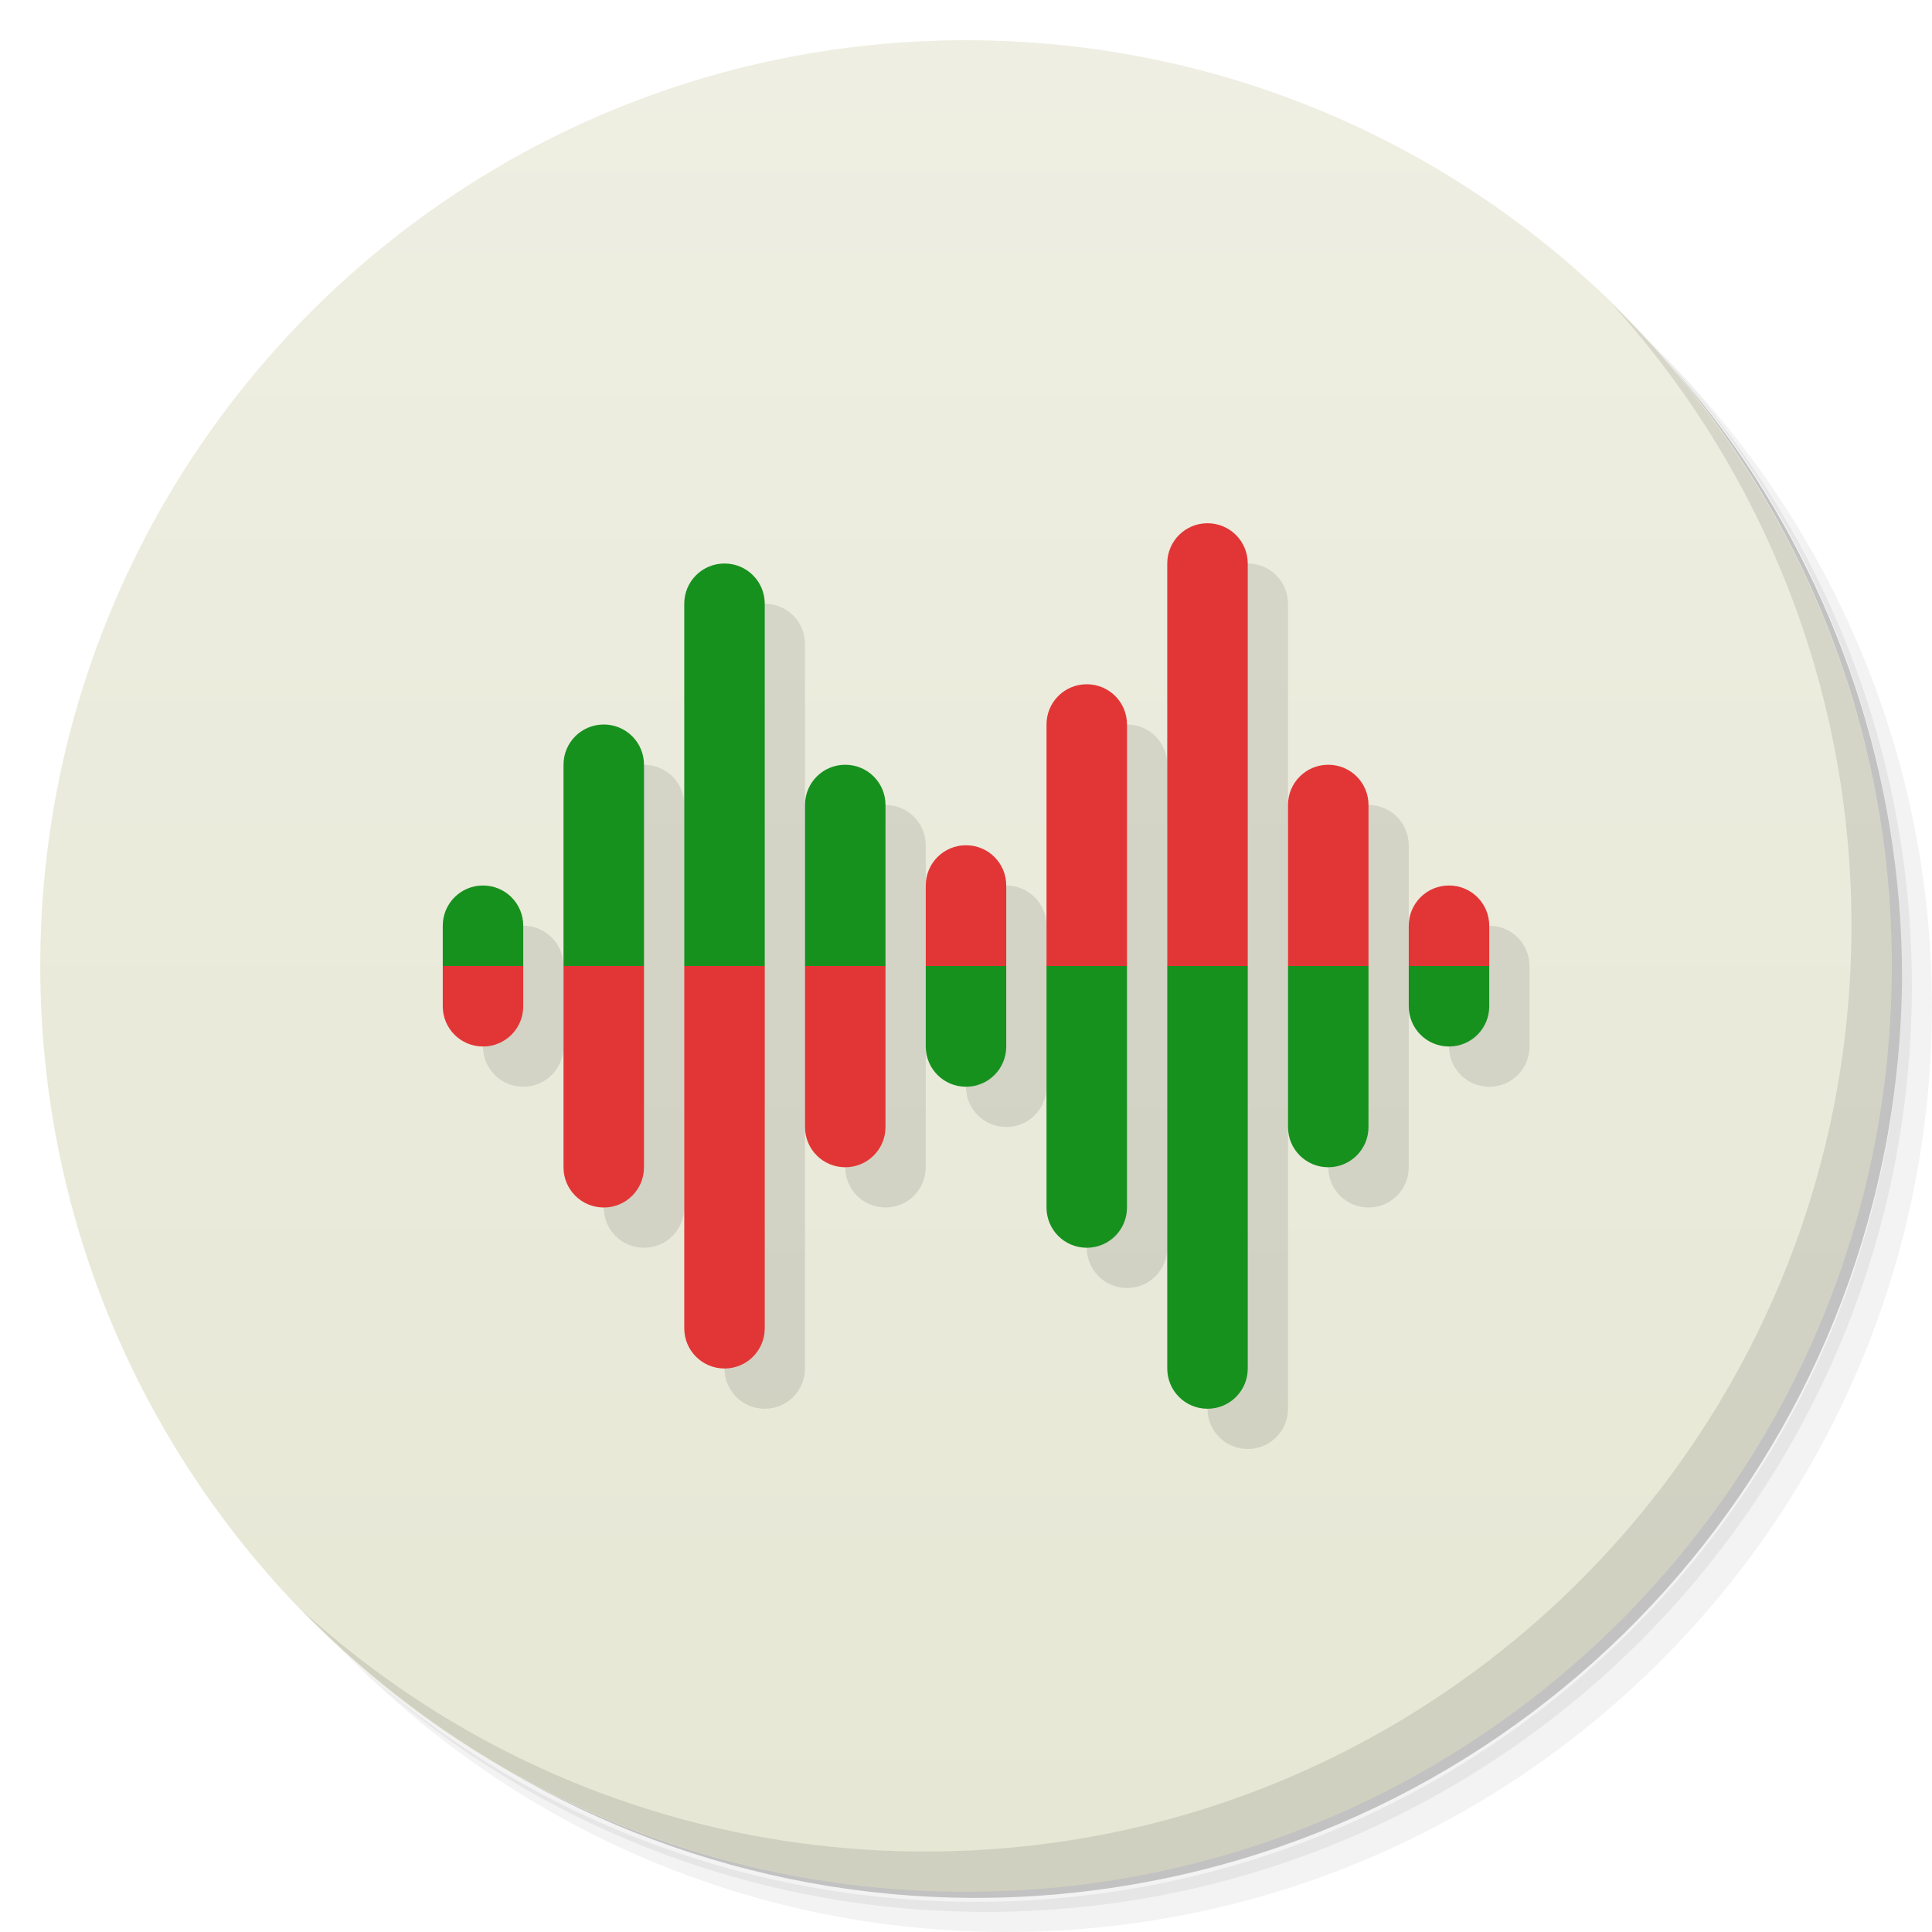
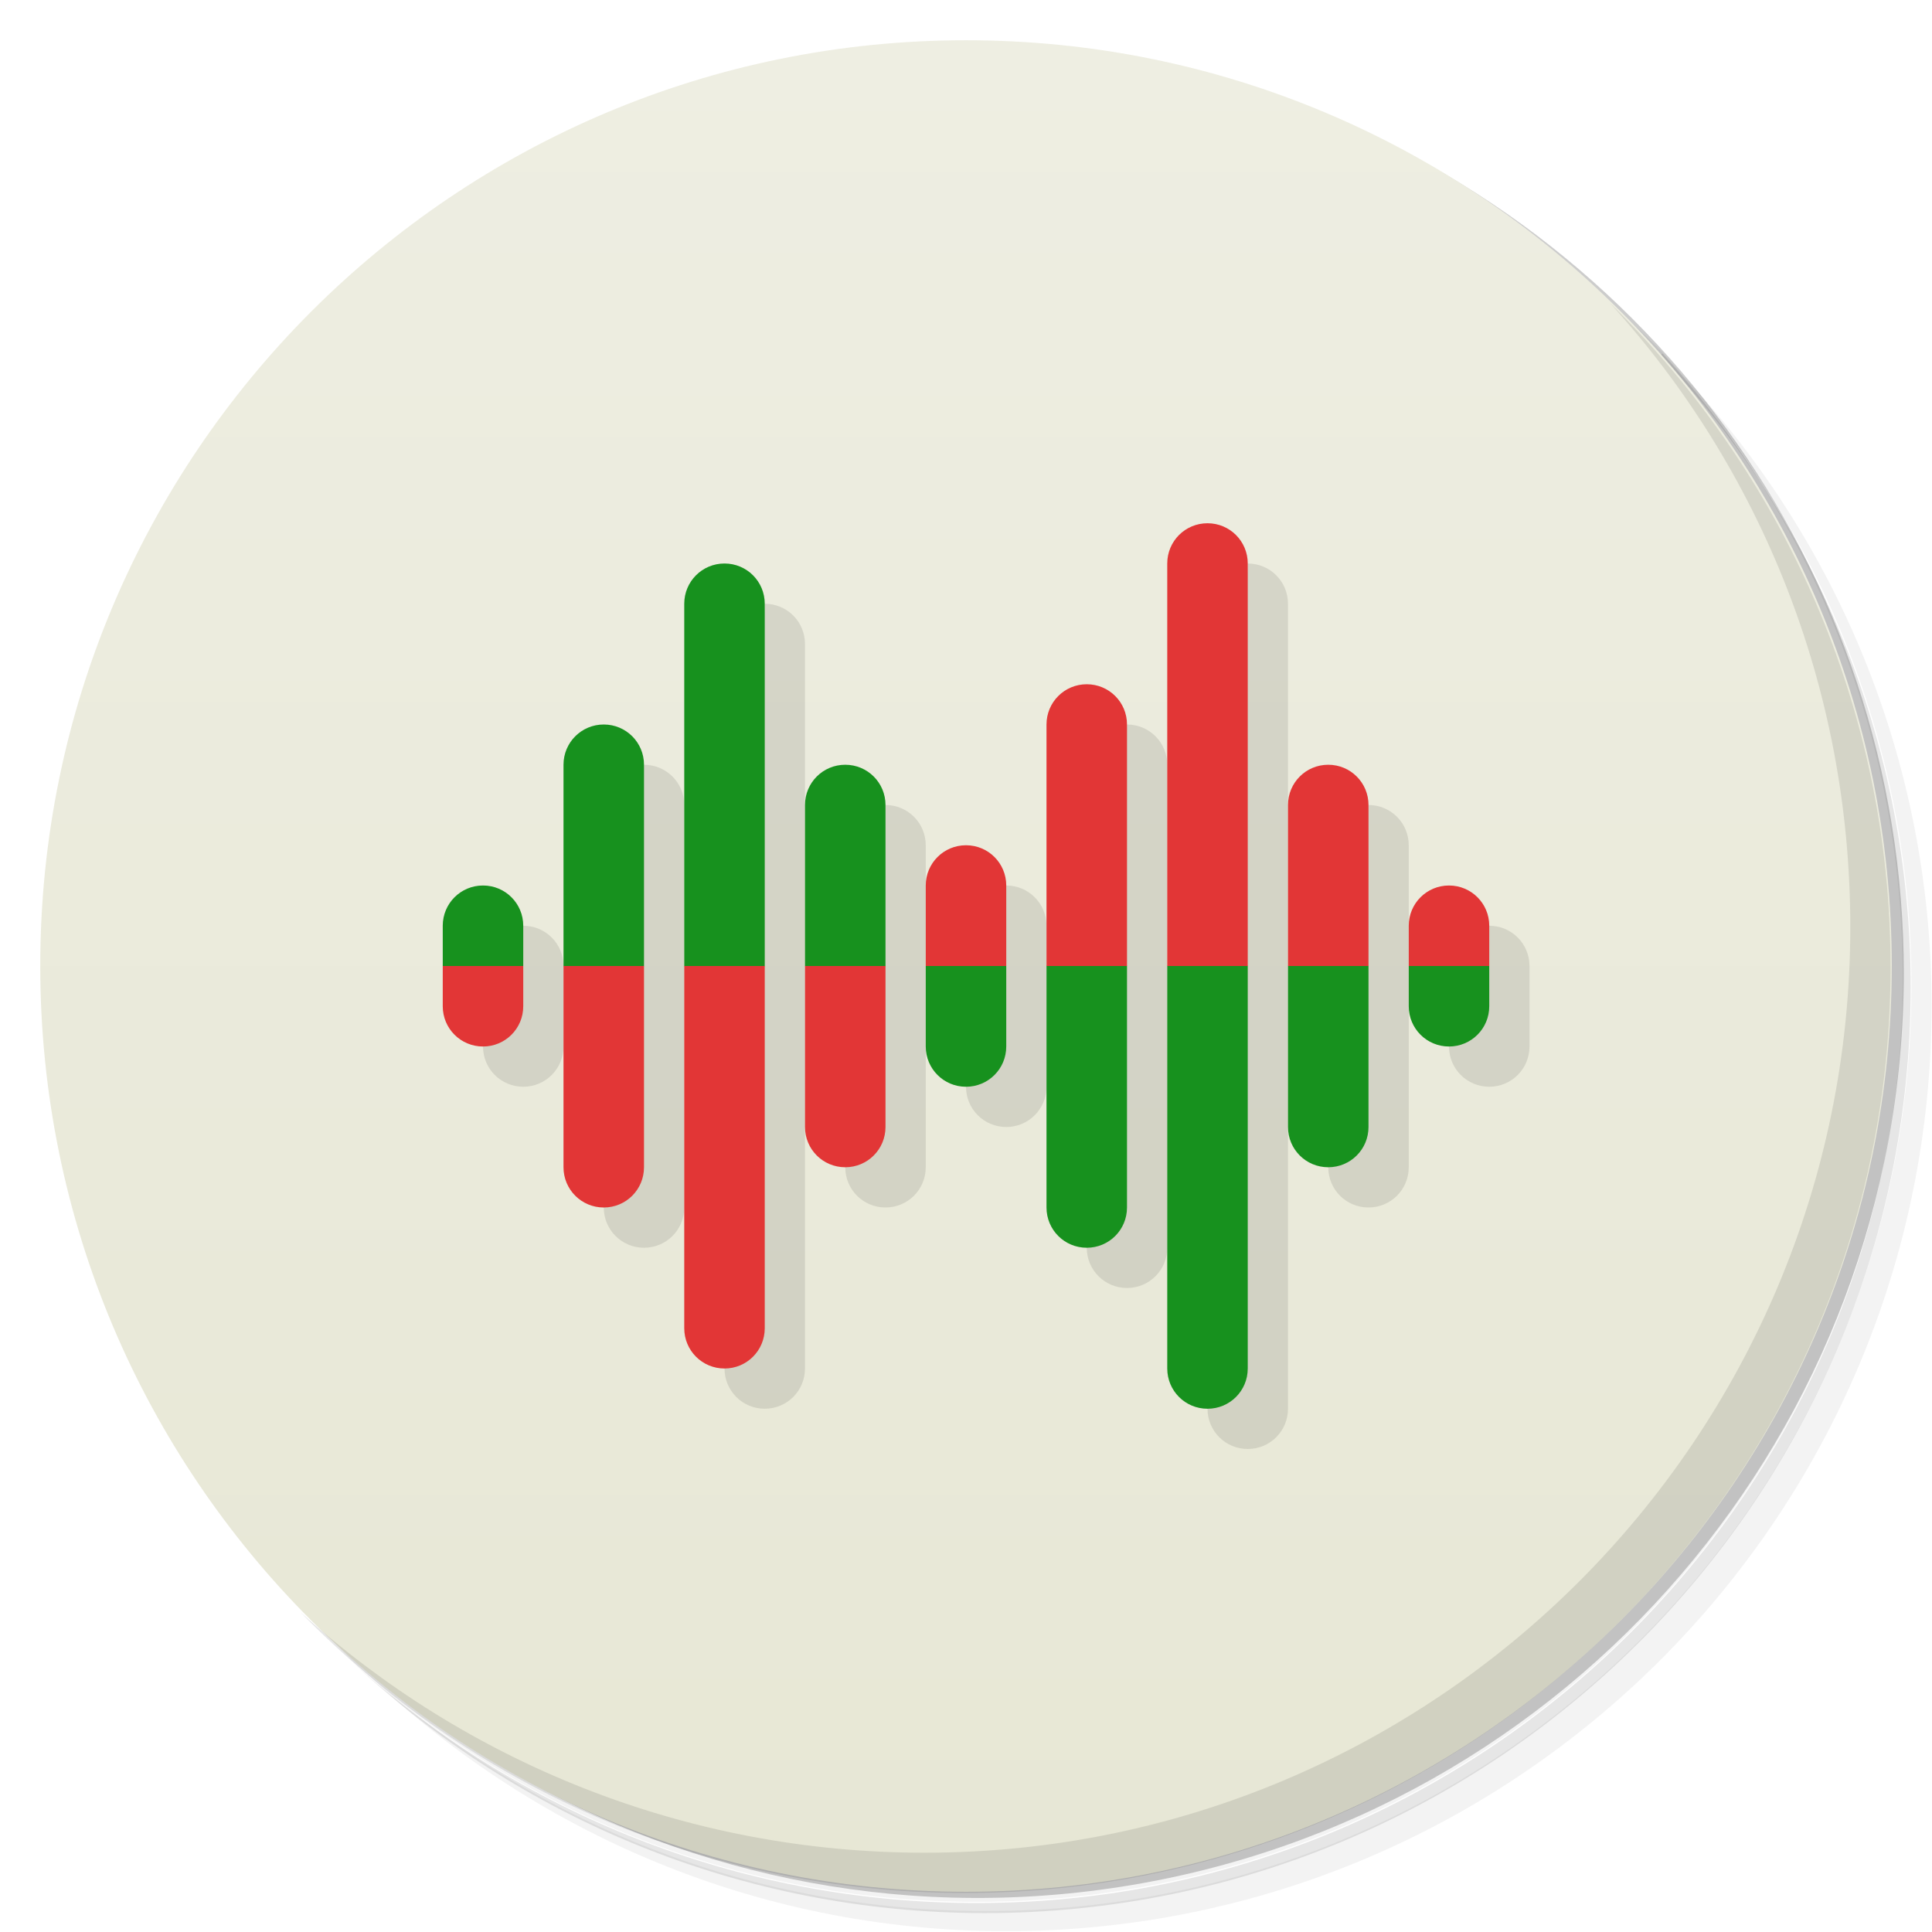
<svg xmlns="http://www.w3.org/2000/svg" version="1.1" viewBox="0 0 48 48">
  <defs>
    <linearGradient id="bg" x2="0" y1="1" y2="47" gradientUnits="userSpaceOnUse">
      <stop style="stop-color:#eeeee2" offset="0" />
      <stop style="stop-color:#e7e7d5" offset="1" />
    </linearGradient>
  </defs>
-   <path d="m36.31 5c5.859 4.062 9.688 10.831 9.688 18.5 0 12.426-10.07 22.5-22.5 22.5-7.669 0-14.438-3.828-18.5-9.688 1.037 1.822 2.306 3.499 3.781 4.969 4.085 3.712 9.514 5.969 15.469 5.969 12.703 0 23-10.298 23-23 0-5.954-2.256-11.384-5.969-15.469-1.469-1.475-3.147-2.744-4.969-3.781zm4.969 3.781c3.854 4.113 6.219 9.637 6.219 15.719 0 12.703-10.297 23-23 23-6.081 0-11.606-2.364-15.719-6.219 4.16 4.144 9.883 6.719 16.219 6.719 12.703 0 23-10.298 23-23 0-6.335-2.575-12.06-6.719-16.219z" style="opacity:.05" />
-   <path d="m41.28 8.781c3.712 4.085 5.969 9.514 5.969 15.469 0 12.703-10.297 23-23 23-5.954 0-11.384-2.256-15.469-5.969 4.113 3.854 9.637 6.219 15.719 6.219 12.703 0 23-10.298 23-23 0-6.081-2.364-11.606-6.219-15.719z" style="opacity:.1" />
-   <path d="m31.25 2.375c8.615 3.154 14.75 11.417 14.75 21.13 0 12.426-10.07 22.5-22.5 22.5-9.708 0-17.971-6.135-21.12-14.75a23 23 0 0 0 44.875-7 23 23 0 0 0-16-21.875z" style="opacity:.2" />
+   <path d="m36.3 5c5.86 4.06 9.69 10.8 9.69 18.5 0 12.4-10.1 22.5-22.5 22.5-7.67 0-14.4-3.83-18.5-9.69 1.04 1.82 2.31 3.5 3.78 4.97 4.08 3.71 9.51 5.97 15.5 5.97 12.7 0 23-10.3 23-23 0-5.95-2.26-11.4-5.97-15.5-1.47-1.48-3.15-2.74-4.97-3.78zm4.97 3.78c3.85 4.11 6.22 9.64 6.22 15.7 0 12.7-10.3 23-23 23-6.08 0-11.6-2.36-15.7-6.22 4.16 4.14 9.88 6.72 16.2 6.72 12.7 0 23-10.3 23-23 0-6.34-2.58-12.1-6.72-16.2z" style="opacity:.05" />
+   <path d="m41.3 8.78c3.71 4.08 5.97 9.51 5.97 15.5 0 12.7-10.3 23-23 23-5.95 0-11.4-2.26-15.5-5.97 4.11 3.85 9.64 6.22 15.7 6.22 12.7 0 23-10.3 23-23 0-6.08-2.36-11.6-6.22-15.7z" style="opacity:.1" />
+   <path d="m31.2 2.38c8.62 3.15 14.8 11.4 14.8 21.1 0 12.4-10.1 22.5-22.5 22.5-9.71 0-18-6.14-21.1-14.8a23 23 0 0 0 44.9-7 23 23 0 0 0-16-21.9z" style="opacity:.2" />
  <circle cx="24" cy="24" r="23" style="fill:url(#bg)" />
-   <path d="m40.03 7.531c3.712 4.084 5.969 9.514 5.969 15.469 0 12.703-10.297 23-23 23-5.954 0-11.384-2.256-15.469-5.969 4.178 4.291 10.01 6.969 16.469 6.969 12.703 0 23-10.298 23-23 0-6.462-2.677-12.291-6.969-16.469z" style="opacity:.1" />
-   <path d="m31 14c-0.554 0-1 0.446-1 1v20c0 0.554 0.446 1 1 1s1-0.446 1-1v-20c0-0.554-0.446-1-1-1zm-12 1c-0.554 0-1 0.446-1 1v18c0 0.554 0.446 1 1 1s1-0.446 1-1v-18c0-0.554-0.446-1-1-1zm9 3c-0.554 0-1 0.446-1 1v12c0 0.554 0.446 1 1 1s1-0.446 1-1v-12c0-0.554-0.446-1-1-1zm-12 1c-0.554 0-1 0.446-1 1v10c0 0.554 0.446 1 1 1s1-0.446 1-1v-10c0-0.554-0.446-1-1-1zm6 1c-0.554 0-1 0.446-1 1v8c0 0.554 0.446 1 1 1s1-0.446 1-1v-8c0-0.554-0.446-1-1-1zm12 0c-0.554 0-1 0.446-1 1v8c0 0.554 0.446 1 1 1s1-0.446 1-1v-8c0-0.554-0.446-1-1-1zm-9 2c-0.554 0-1 0.446-1 1v4c0 0.554 0.446 1 1 1s1-0.446 1-1v-4c0-0.554-0.446-1-1-1zm-12 1c-0.554 0-1 0.446-1 1v2c0 0.554 0.446 1 1 1s1-0.446 1-1v-2c0-0.554-0.446-1-1-1zm24 0c-0.554 0-1 0.446-1 1v2c0 0.554 0.446 1 1 1s1-0.446 1-1v-2c0-0.554-0.446-1-1-1z" style="fill-opacity:.983;opacity:.1" />
+   <path d="m40 7.53c3.71 4.08 5.97 9.51 5.97 15.5 0 12.7-10.3 23-23 23-5.95 0-11.4-2.26-15.5-5.97 4.18 4.29 10 6.97 16.5 6.97 12.7 0 23-10.3 23-23 0-6.46-2.68-12.3-6.97-16.5z" style="opacity:.1" />
+   <path d="m31 14-1 21c0 0.554 0.446 1 1 1s1-0.446 1-1v-20c0-0.554-0.446-1-1-1zm-12 1-1 19c0 0.554 0.446 1 1 1s1-0.446 1-1v-18c0-0.554-0.446-1-1-1zm9 3-1 13c0 0.554 0.446 1 1 1s1-0.446 1-1v-12c0-0.554-0.446-1-1-1zm-12 1-1 11c0 0.554 0.446 1 1 1s1-0.446 1-1v-10c0-0.554-0.446-1-1-1zm6 1-1 9c0 0.554 0.446 1 1 1s1-0.446 1-1v-8c0-0.554-0.446-1-1-1zm12 0-1 9c0 0.554 0.446 1 1 1s1-0.446 1-1v-8c0-0.554-0.446-1-1-1zm-9 2-1 5c0 0.554 0.446 1 1 1s1-0.446 1-1v-4c0-0.554-0.446-1-1-1zm-12 1-1 3c0 0.554 0.446 1 1 1s1-0.446 1-1v-2c0-0.554-0.446-1-1-1zm24 0-1 3c0 0.554 0.446 1 1 1s1-0.446 1-1v-2c0-0.554-0.446-1-1-1z" style="fill-opacity:.983;opacity:.1" />
  <path d="m18 14c-0.554 0-1 0.446-1 1v9l1 1 1-1v-9c0-0.554-0.446-1-1-1zm-3 4c-0.554 0-1 0.446-1 1v5l1 1 1-1v-5c0-0.554-0.446-1-1-1zm6 1c-0.554 0-1 0.446-1 1v4l1 1 1-1v-4c0-0.554-0.446-1-1-1zm-9 3c-0.554 0-1 0.446-1 1v1l1 1 1-1v-1c0-0.554-0.446-1-1-1zm11 2v2c0 0.554 0.446 1 1 1s1-0.446 1-1v-2l-1-1zm3 0v6c0 0.554 0.446 1 1 1s1-0.446 1-1v-6l-1-1zm3 0v10c0 0.554 0.446 1 1 1s1-0.446 1-1v-10l-1-1zm3 0v4c0 0.554 0.446 1 1 1s1-0.446 1-1v-4l-1-1zm3 0v1c0 0.554 0.446 1 1 1s1-0.446 1-1v-1l-1-1z" style="fill:#17911e" />
  <path d="m30 13c-0.554 0-1 0.446-1 1v10h2v-10c0-0.554-0.446-1-1-1zm-3 4c-0.554 0-1 0.446-1 1v6h2v-6c0-0.554-0.446-1-1-1zm6 2c-0.554 0-1 0.446-1 1v4h2v-4c0-0.554-0.446-1-1-1zm-9 2c-0.554 0-1 0.446-1 1v2h2v-2c0-0.554-0.446-1-1-1zm12 1c-0.554 0-1 0.446-1 1v1h2v-1c0-0.554-0.446-1-1-1zm-25 2v1c0 0.554 0.446 1 1 1s1-0.446 1-1v-1zm3 0v5c0 0.554 0.446 1 1 1s1-0.446 1-1v-5zm3 0v9c0 0.554 0.446 1 1 1s1-0.446 1-1v-9zm3 0v4c0 0.554 0.446 1 1 1s1-0.446 1-1v-4z" style="fill:#e23636" />
</svg>
